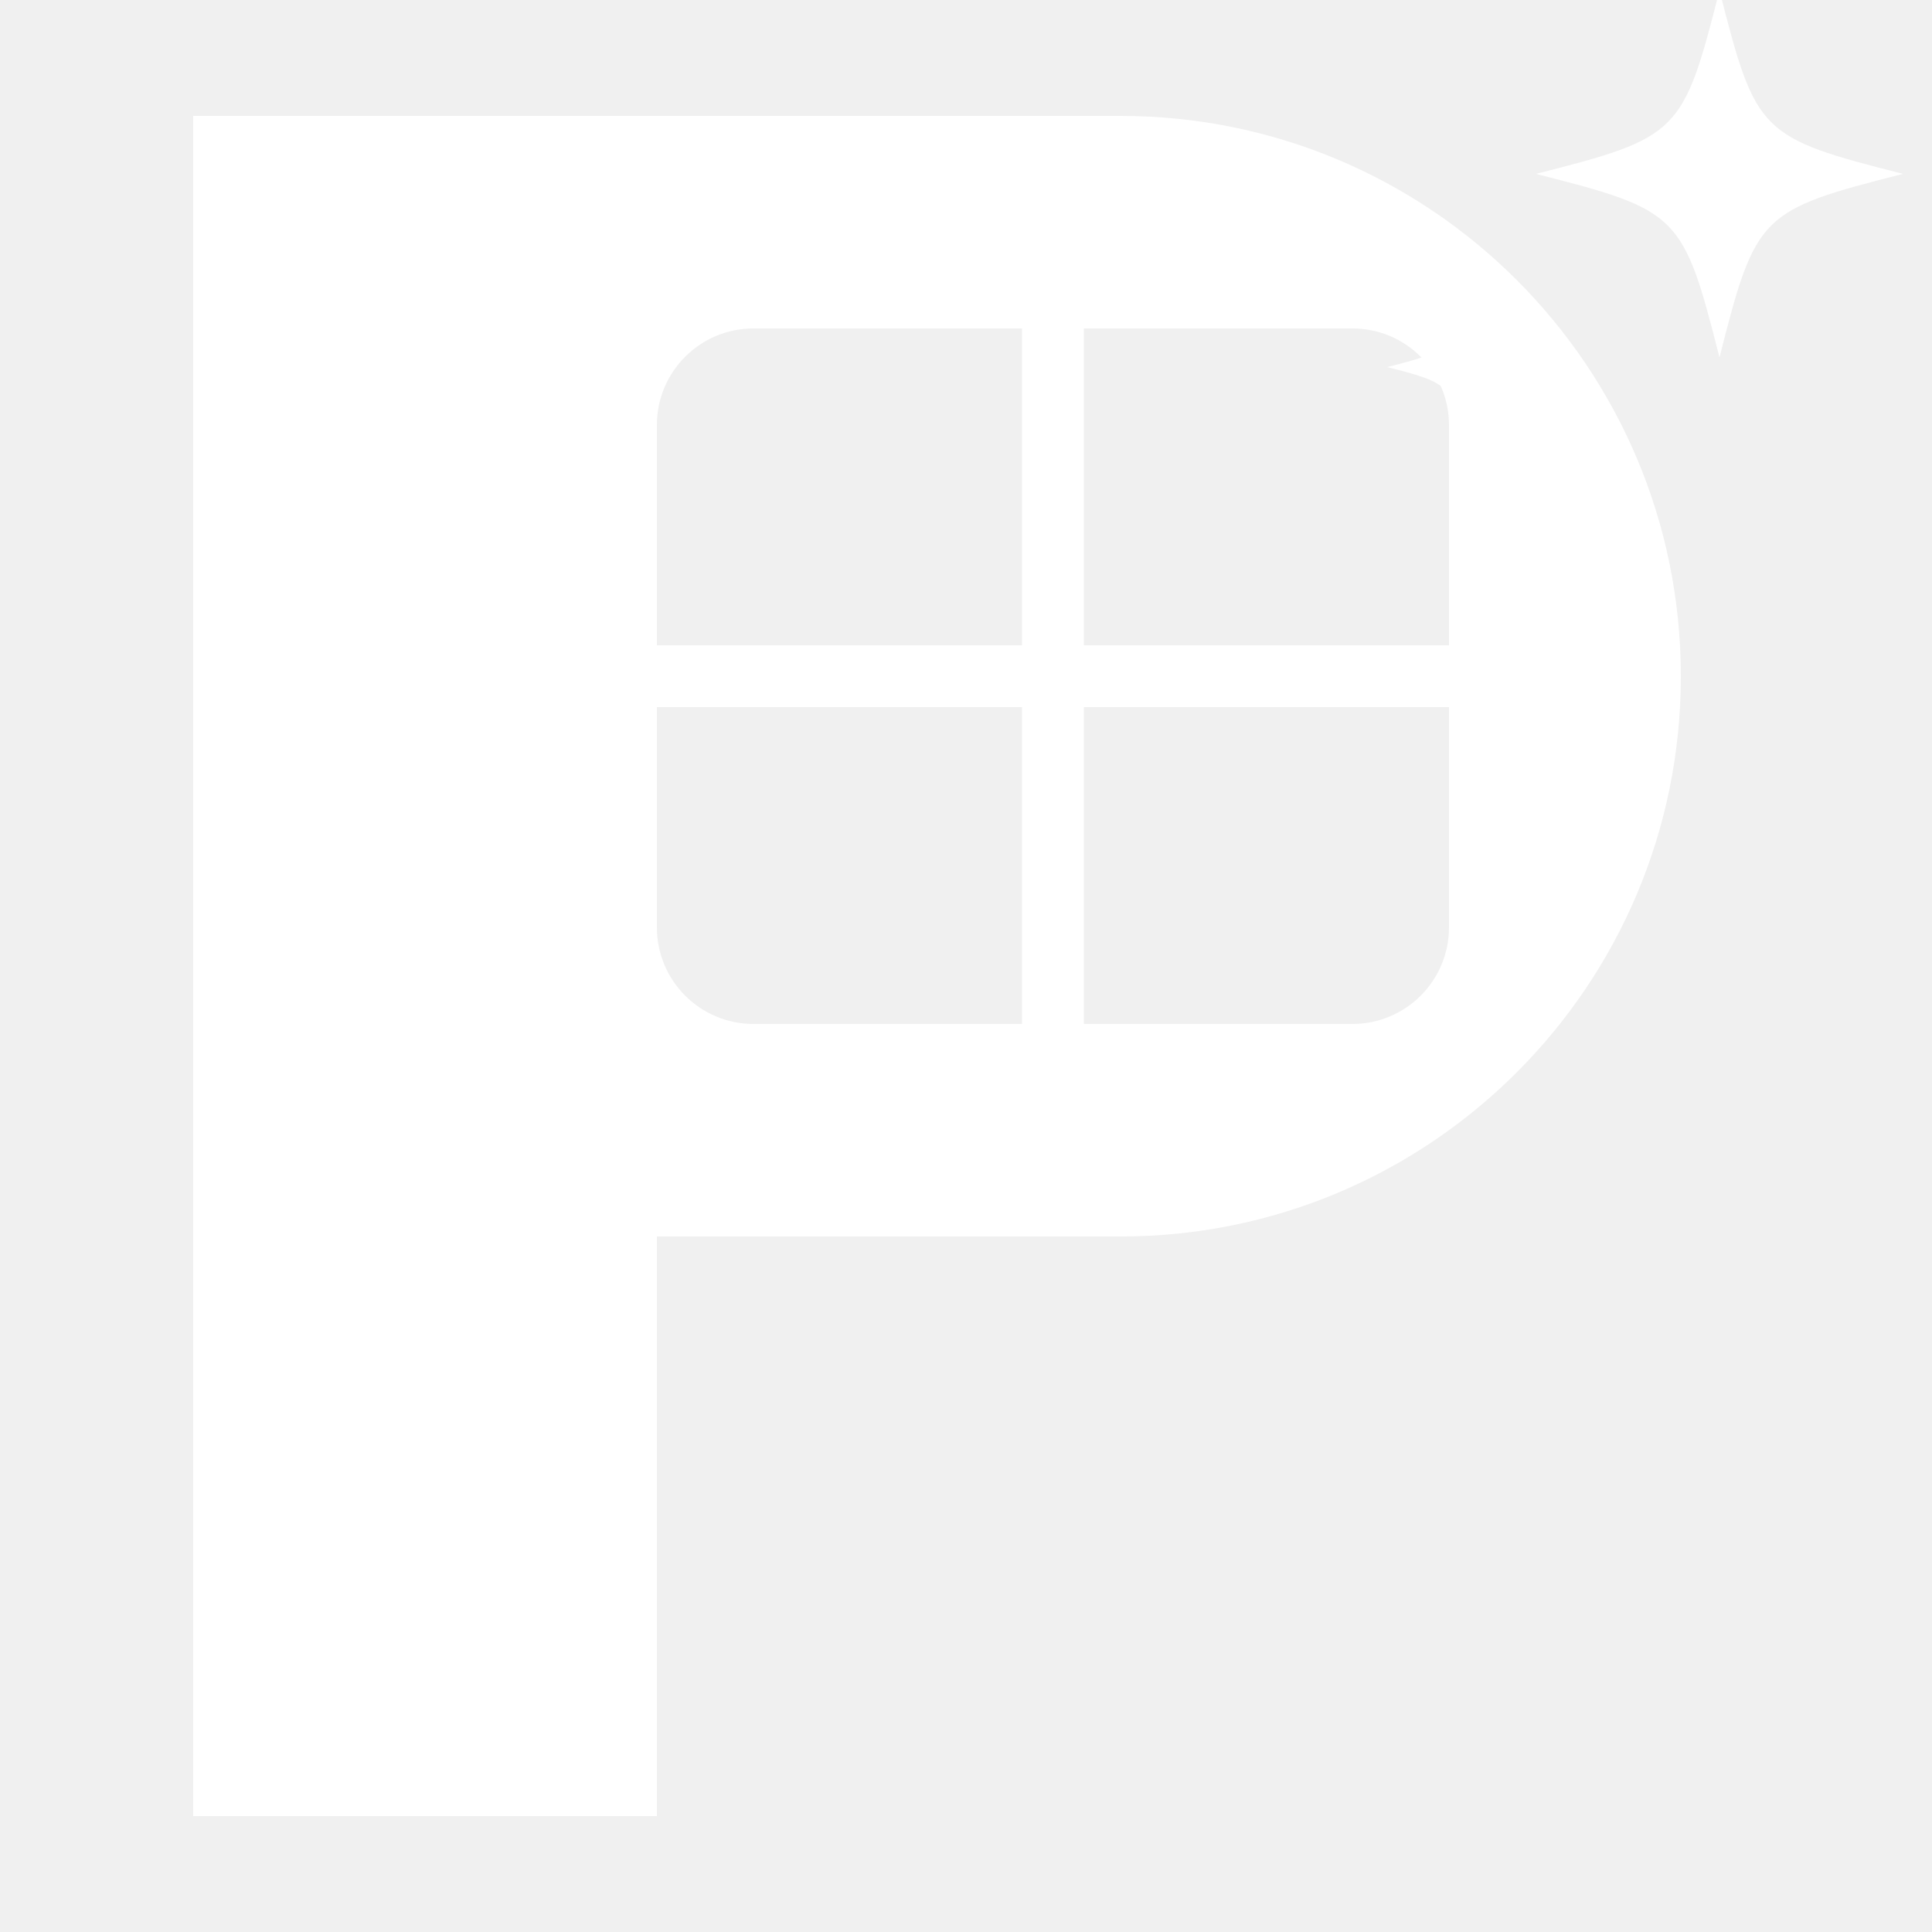
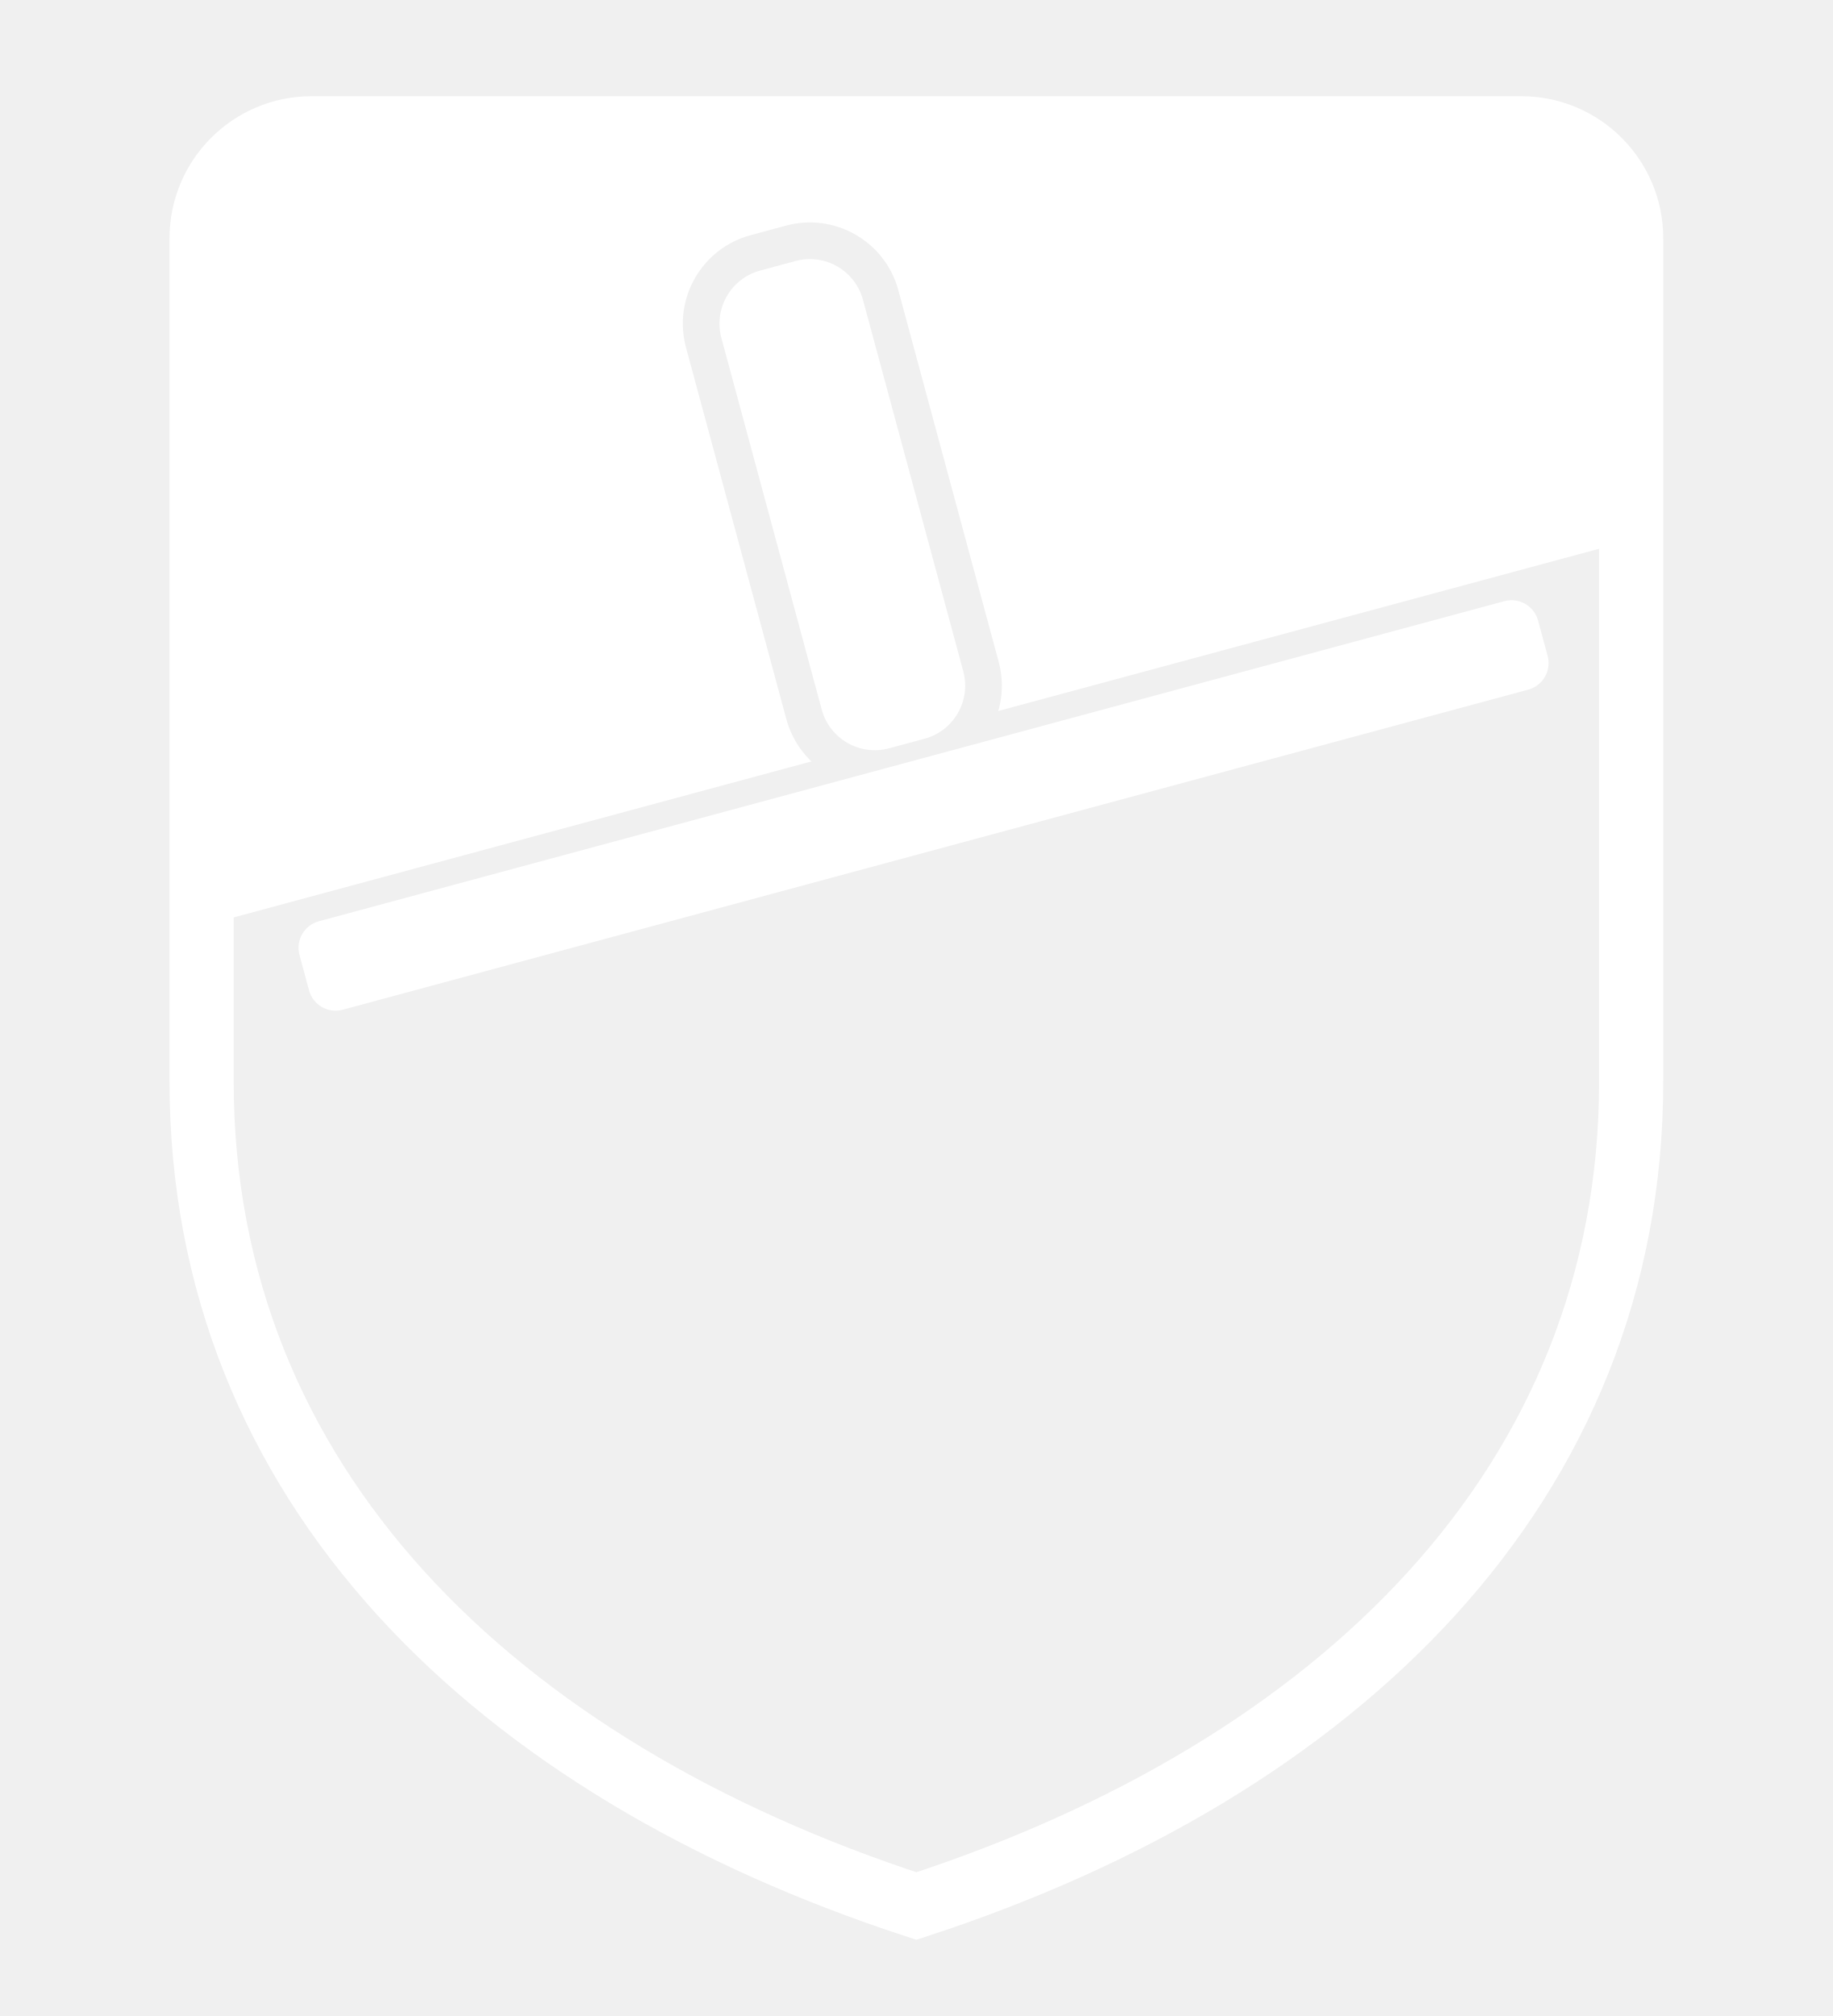
- <svg xmlns="http://www.w3.org/2000/svg" viewBox="0 0 100 100" width="100" height="100">
-   <g fill="#FFFFFF">
-     <path fill-rule="evenodd" d="M10 6H58A29 29 0 0 1 58 64H34V94H10ZM39 17H70A5 5 0 0 1 75 22V48A5 5 0 0 1 70 53H39A5 5 0 0 1 34 48V22A5 5 0 0 1 39 17Z" />
-     <path d="M52.9 17h3.2v36h-3.2ZM34 33.4h41v3.2h-41Z" />
-     <path d="M89 -0.5C90.881 6.91 91.09 7.119 98.5 9C91.09 10.881 90.881 11.09 89 18.5C87.119 11.09 86.91 10.881 79.5 9C86.91 7.119 87.119 6.91 89 -0.5ZM76 14.8C76.832 18.076 76.924 18.168 80.2 19C76.924 19.832 76.832 19.924 76 23.2C75.168 19.924 75.076 19.832 71.8 19C75.076 18.168 75.168 18.076 76 14.8Z" />
+ <svg xmlns="http://www.w3.org/2000/svg" viewBox="0 0 200 220" width="200" height="220">
+   <defs>
+     <clipPath id="mk-mono-white-c">
+       <path d="M34 14H166A12 12 0 0 1 178 26V118C178 162 146 193 100 208C54 193 22 162 22 118V26A12 12 0 0 1 34 14Z" />
+     </clipPath>
+   </defs>
+   <mask id="mk-mono-white-m">
+     <rect width="200" height="220" fill="#fff" />
+     <g transform="translate(100 85) rotate(-15.11)">
+       <rect x="-12" y="-62" width="24" height="62" rx="10" fill="#000" />
+     </g>
+   </mask>
+   <g clip-path="url(#mk-mono-white-c)" fill="#FFFFFF">
+     <path d="M0 107L200 53L200 0L0 0Z" mask="url(#mk-mono-white-m)" />
+     <g transform="translate(100 85) rotate(-15.11)">
+       <rect x="-70" y="-2" width="140" height="10" rx="3" />
+       <rect x="-8" y="-58" width="16" height="54" rx="6" />
+     </g>
  </g>
+   <path d="M34 14H166A12 12 0 0 1 178 26V118C178 162 146 193 100 208C54 193 22 162 22 118V26A12 12 0 0 1 34 14Z" fill="none" stroke="#FFFFFF" stroke-width="7" />
</svg>
